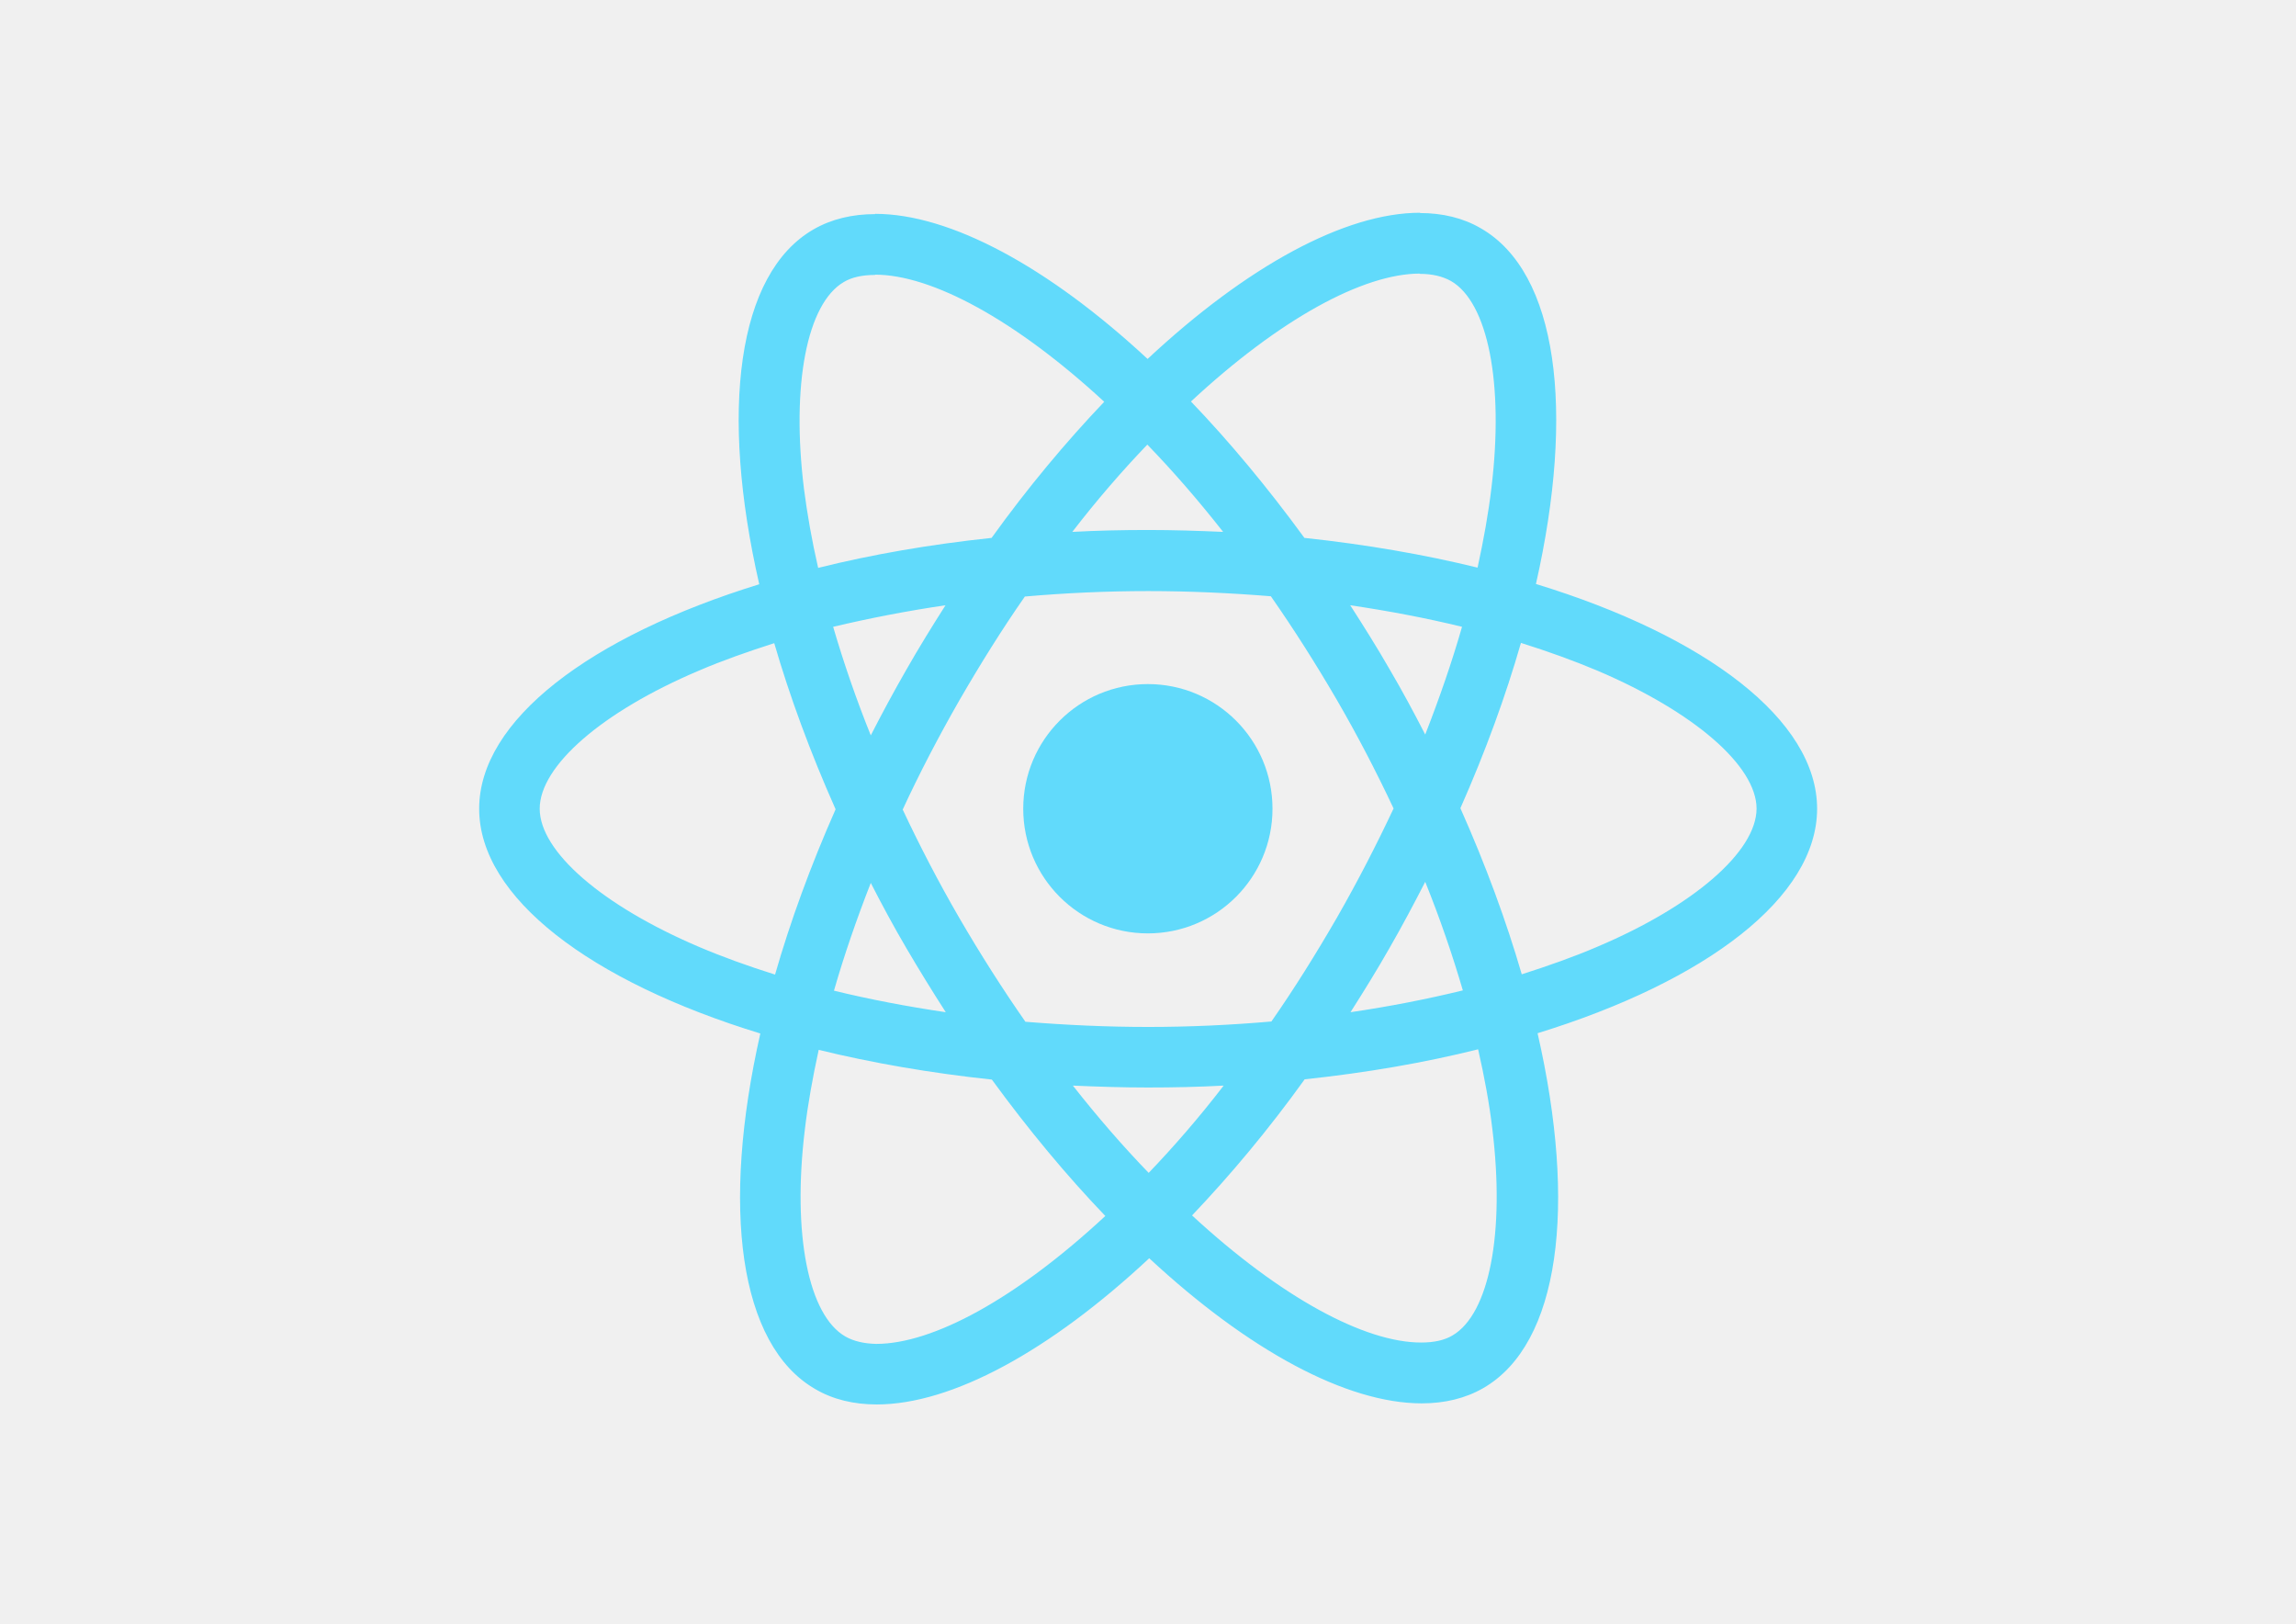
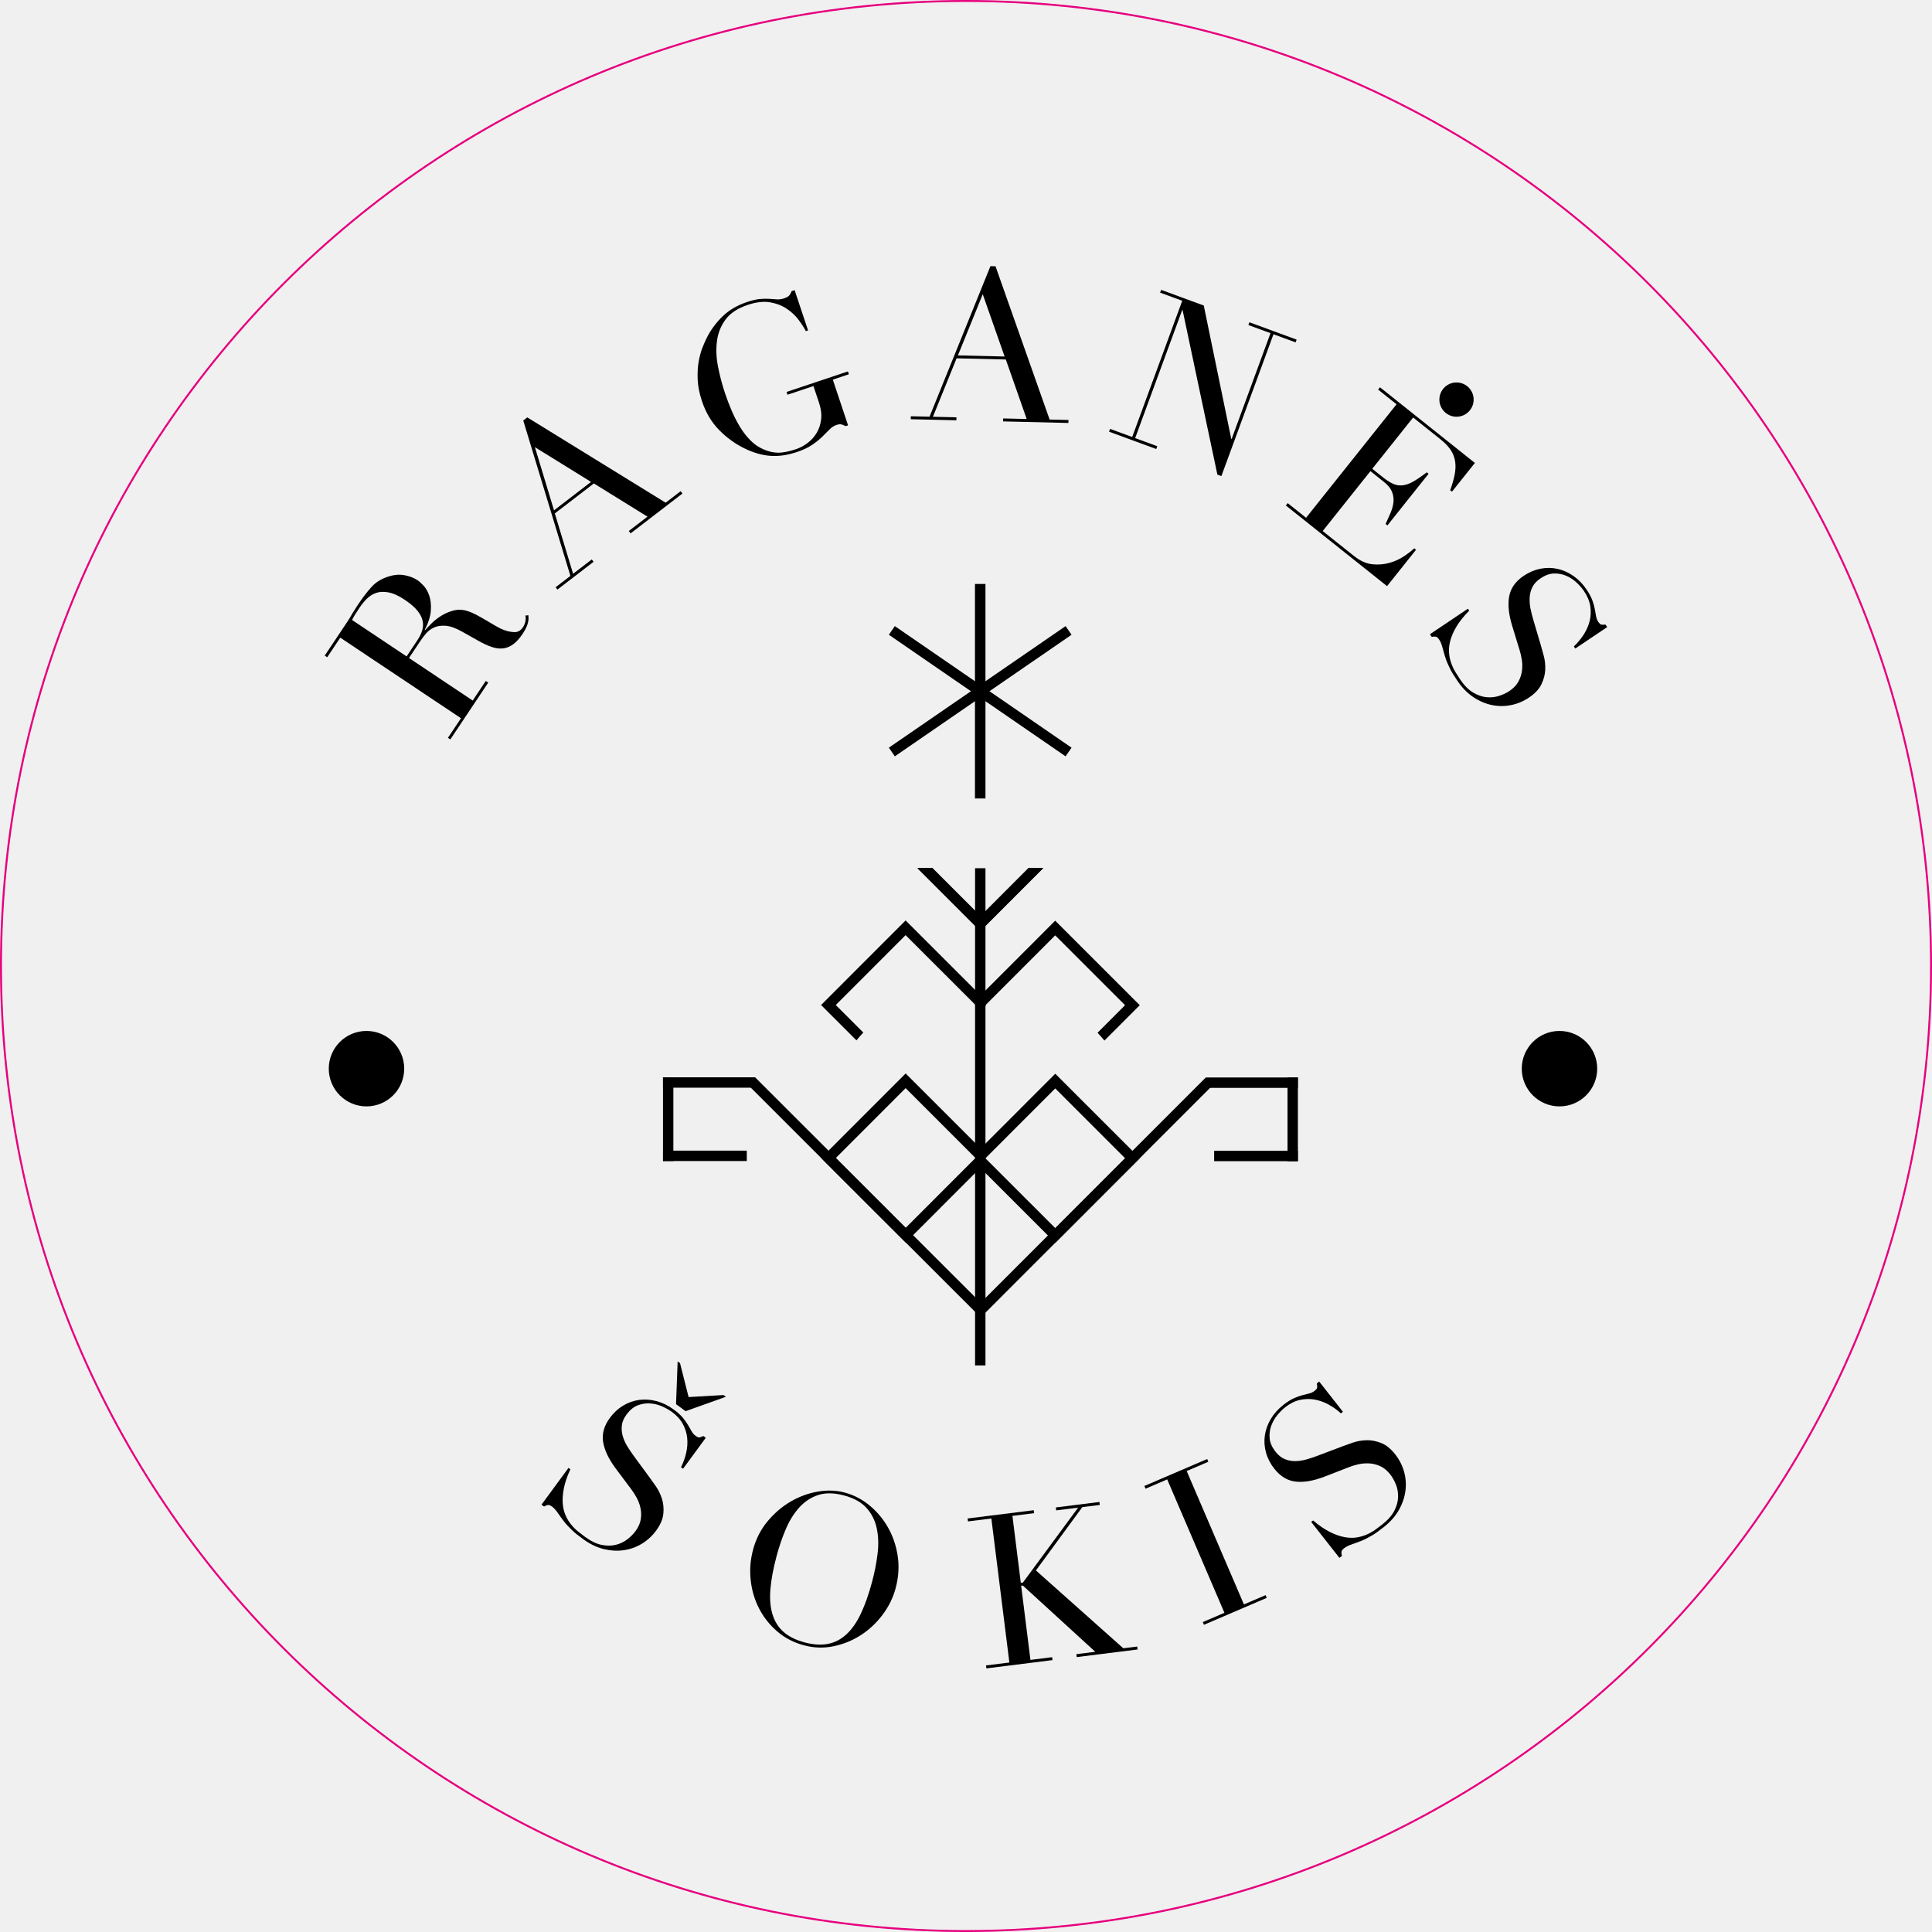
- <svg xmlns="http://www.w3.org/2000/svg" viewBox="0 0 841.9 595.3">
-   <g fill="#61DAFB">
-     <path d="M666.3 296.5c0-32.5-40.7-63.3-103.1-82.4 14.4-63.6 8-114.2-20.2-130.4-6.5-3.8-14.1-5.6-22.4-5.6v22.3c4.6 0 8.3.9 11.4 2.6 13.6 7.8 19.5 37.5 14.9 75.7-1.1 9.4-2.9 19.3-5.1 29.4-19.6-4.8-41-8.5-63.5-10.9-13.5-18.5-27.5-35.3-41.6-50 32.6-30.3 63.2-46.9 84-46.9V78c-27.5 0-63.5 19.6-99.9 53.6-36.4-33.8-72.4-53.2-99.9-53.2v22.3c20.7 0 51.4 16.5 84 46.6-14 14.7-28 31.4-41.3 49.9-22.6 2.4-44 6.1-63.6 11-2.3-10-4-19.7-5.2-29-4.7-38.2 1.1-67.9 14.6-75.8 3-1.8 6.9-2.6 11.5-2.6V78.5c-8.4 0-16 1.8-22.6 5.6-28.1 16.2-34.4 66.7-19.9 130.1-62.2 19.2-102.7 49.9-102.7 82.3 0 32.5 40.7 63.3 103.1 82.4-14.4 63.6-8 114.2 20.2 130.4 6.5 3.8 14.1 5.6 22.5 5.6 27.5 0 63.5-19.6 99.9-53.6 36.4 33.8 72.4 53.2 99.9 53.2 8.4 0 16-1.8 22.6-5.6 28.1-16.2 34.4-66.7 19.9-130.1 62-19.1 102.5-49.9 102.5-82.3zm-130.2-66.7c-3.7 12.9-8.3 26.2-13.5 39.5-4.1-8-8.4-16-13.1-24-4.6-8-9.5-15.8-14.4-23.4 14.2 2.1 27.9 4.7 41 7.9zm-45.8 106.5c-7.8 13.5-15.8 26.3-24.1 38.2-14.9 1.3-30 2-45.2 2-15.1 0-30.2-.7-45-1.9-8.3-11.9-16.4-24.6-24.2-38-7.6-13.1-14.5-26.4-20.8-39.8 6.2-13.4 13.2-26.8 20.7-39.9 7.8-13.5 15.8-26.3 24.1-38.2 14.9-1.3 30-2 45.2-2 15.1 0 30.2.7 45 1.9 8.3 11.9 16.4 24.6 24.2 38 7.6 13.1 14.5 26.4 20.8 39.8-6.3 13.4-13.2 26.8-20.7 39.9zm32.3-13c5.4 13.4 10 26.8 13.8 39.8-13.1 3.2-26.9 5.9-41.2 8 4.9-7.7 9.8-15.6 14.4-23.7 4.6-8 8.9-16.1 13-24.1zM421.2 430c-9.3-9.6-18.6-20.3-27.8-32 9 .4 18.2.7 27.5.7 9.4 0 18.7-.2 27.8-.7-9 11.7-18.3 22.4-27.5 32zm-74.4-58.9c-14.2-2.1-27.9-4.7-41-7.9 3.7-12.9 8.3-26.2 13.5-39.5 4.1 8 8.4 16 13.1 24 4.7 8 9.5 15.8 14.4 23.4zM420.7 163c9.3 9.6 18.6 20.3 27.8 32-9-.4-18.2-.7-27.5-.7-9.4 0-18.7.2-27.8.7 9-11.7 18.3-22.4 27.5-32zm-74 58.9c-4.9 7.7-9.8 15.6-14.4 23.7-4.6 8-8.9 16-13 24-5.4-13.4-10-26.8-13.8-39.8 13.1-3.1 26.9-5.8 41.2-7.9zm-90.5 125.2c-35.4-15.1-58.3-34.9-58.3-50.6 0-15.7 22.9-35.6 58.3-50.6 8.6-3.7 18-7 27.7-10.1 5.7 19.6 13.2 40 22.5 60.9-9.2 20.8-16.6 41.1-22.2 60.6-9.9-3.1-19.3-6.5-28-10.2zM310 490c-13.6-7.8-19.5-37.5-14.9-75.7 1.1-9.4 2.9-19.3 5.1-29.4 19.6 4.8 41 8.5 63.5 10.9 13.5 18.5 27.5 35.3 41.6 50-32.6 30.3-63.2 46.9-84 46.9-4.5-.1-8.3-1-11.3-2.7zm237.2-76.2c4.7 38.2-1.1 67.9-14.6 75.8-3 1.8-6.9 2.6-11.5 2.6-20.7 0-51.4-16.5-84-46.6 14-14.7 28-31.4 41.3-49.9 22.6-2.4 44-6.1 63.6-11 2.3 10.1 4.1 19.8 5.2 29.1zm38.5-66.7c-8.6 3.7-18 7-27.7 10.1-5.7-19.6-13.2-40-22.5-60.9 9.2-20.8 16.6-41.1 22.2-60.6 9.9 3.1 19.3 6.5 28.1 10.2 35.4 15.1 58.3 34.9 58.3 50.6-.1 15.7-23 35.6-58.4 50.6zM320.8 78.4z" />
-     <circle cx="420.9" cy="296.5" r="45.7" />
-     <path d="M520.5 78.1z" />
+ <svg xmlns="http://www.w3.org/2000/svg" viewBox="0 0 993.13 993.13">
+   <defs>
+     <style>
+       .cls-1 {
+         fill: #000;
+         stroke-width: 0px;
+       }
+ 
+       .cls-2 {
+         fill: #fff;
+         stroke: #000;
+         stroke-width: 5.4px;
+       }
+ 
+       .cls-2, .cls-3 {
+         stroke-miterlimit: 10;
+       }
+ 
+       .cls-3 {
+         fill: none;
+         stroke: #e6007e;
+       }
+     </style>
+   </defs>
+   <g id="ArtWork">
+     <g>
+       <g>
+         <path class="cls-1" d="M230.25,379.28l6.72-10.07-62.05-41.43-6.72,10.07-1.27-.85,11.51-17.24c.48-.73.95-1.46,1.41-2.21s.89-1.5,1.32-2.27c.48-.73.95-1.46,1.41-2.21s.92-1.48,1.41-2.21c2.38-3.57,4.68-6.58,6.89-9.04,2.21-2.46,5.04-4.24,8.49-5.35,3.05-1.03,5.89-1.29,8.53-.8,2.64.5,4.87,1.35,6.68,2.56.91.61,1.96,1.55,3.16,2.83,1.2,1.28,2.17,2.98,2.9,5.08.74,2.11,1.02,4.64.84,7.58-.17,2.95-1.22,6.31-3.14,10.1l.18.12c.77-.89,1.87-2.05,3.31-3.49,1.44-1.44,3.13-2.76,5.07-3.96,1.94-1.2,4.04-2.09,6.31-2.67,2.27-.58,4.64-.49,7.09.28,1.45.45,3,1.11,4.64,1.98,1.64.88,3.31,1.82,5,2.82,1.69,1,3.33,1.96,4.9,2.88,1.57.92,2.95,1.6,4.14,2.04,1.82.69,3.62,1.06,5.41,1.12,1.79.06,3.28-.78,4.45-2.54.52-.78.92-1.7,1.18-2.75.26-1.05.28-2.13.06-3.24l1.54-.15c.04.46.06.98.07,1.56,0,.58-.07,1.25-.23,2.01-.16.77-.46,1.64-.89,2.62-.44.98-1.08,2.1-1.92,3.37-1.62,2.42-3.26,4.23-4.94,5.43-1.67,1.2-3.42,1.89-5.25,2.07-1.83.18-3.75-.08-5.78-.78-2.03-.7-4.25-1.72-6.67-3.08l-8.68-4.88c-3.19-1.78-5.95-2.75-8.29-2.91-2.34-.16-4.34.14-5.99.92-1.65.78-3.02,1.81-4.1,3.1-1.08,1.29-1.96,2.45-2.65,3.48l-6.06,9.07,32.75,21.87,6.72-10.07,1.27.85-19.5,29.21-1.27-.85ZM209.01,337.42l5.57-8.35c1.13-1.69,1.95-3.38,2.45-5.05.51-1.67.56-3.36.17-5.07-.39-1.7-1.31-3.44-2.76-5.19-1.45-1.75-3.57-3.56-6.35-5.42-3.14-2.1-5.94-3.38-8.39-3.83s-4.59-.36-6.43.3c-1.84.66-3.44,1.68-4.81,3.08-1.37,1.4-2.58,2.89-3.63,4.46-.73,1.09-1.45,2.2-2.17,3.34-.72,1.14-1.28,2.14-1.68,3.01l28.03,18.72Z" />
+         <path class="cls-1" d="M285.6,301.88l7.61-5.85-24.24-79.87,2.08-1.6,71.12,43.85,7.7-5.92.93,1.21-26.64,20.47-.93-1.21,9.6-7.38-27.56-17.07-20.07,15.42,9.4,31.02,9.6-7.38.93,1.21-18.59,14.29-.93-1.21ZM274.96,229.86l9.83,32.48,19.03-14.62-28.86-17.86Z" />
+         <path class="cls-1" d="M436.38,192.39l-8.28,2.76,7.84,23.49-1.24.41c-1.01-.5-1.81-.81-2.38-.93-.57-.11-1.38,0-2.41.35-1.24.41-2.39,1.16-3.45,2.24-1.06,1.08-2.29,2.32-3.71,3.71-1.41,1.39-3.15,2.8-5.21,4.21-2.06,1.41-4.71,2.67-7.95,3.75-4.9,1.64-9.51,2.28-13.85,1.92-4.34-.35-8.85-1.7-13.54-4.05-4.6-2.3-8.82-5.41-12.66-9.34-3.84-3.93-6.74-8.83-8.7-14.69-1.31-3.93-2.05-7.61-2.2-11.05-.15-3.44.02-6.54.51-9.31.49-2.77,1.15-5.17,1.96-7.21.82-2.03,1.52-3.65,2.12-4.85,2.07-4.14,4.78-7.84,8.14-11.11,3.35-3.27,7.58-5.75,12.69-7.46,2.62-.87,4.84-1.39,6.67-1.54,1.83-.15,3.45-.17,4.86-.07s2.69.19,3.83.27c1.14.08,2.33-.09,3.57-.5,1.38-.46,2.3-.98,2.76-1.55.46-.57.85-1.3,1.17-2.17l1.55-.52,6.91,20.69-1.14.38c-.87-1.7-2.11-3.62-3.71-5.78-1.6-2.15-3.61-4.04-6.04-5.69-2.43-1.64-5.29-2.76-8.59-3.34-3.3-.58-7.12-.15-11.47,1.3-5.17,1.73-8.97,4.2-11.38,7.42-2.41,3.22-3.91,6.9-4.48,11.04-.57,4.14-.4,8.55.51,13.23.91,4.68,2.13,9.3,3.65,13.85,1.04,3.1,2.21,6.16,3.52,9.17,1.31,3.01,2.76,5.79,4.33,8.33,1.58,2.54,3.34,4.79,5.3,6.74,1.96,1.95,4.14,3.45,6.56,4.48,2.69,1.17,5.26,1.75,7.71,1.74,2.45-.01,5.43-.61,8.95-1.78,2.14-.71,4.16-1.79,6.05-3.23,1.9-1.44,3.45-3.16,4.65-5.18,1.21-2.01,1.97-4.32,2.29-6.92.32-2.6-.03-5.41-1.04-8.45l-2.9-8.69-13.35,4.46-.48-1.45,31.56-10.54.48,1.45Z" />
+         <path class="cls-1" d="M468.22,213.97l9.6.23,31.3-77.38,2.62.06,27.81,78.78,9.7.23-.04,1.53-33.59-.8.04-1.53,12.1.29-10.73-30.59-25.3-.6-12.17,30.04,12.1.29-.04,1.53-23.45-.56.04-1.53ZM505.17,151.24l-12.75,31.45,23.99.57-11.24-32.02Z" />
+         <path class="cls-1" d="M570.63,220.47l11.37,4.17,25.72-70.04-11.37-4.17.53-1.43,21.91,8.05,14.12,68.51.21.07,19.97-54.37-11.37-4.17.52-1.43,24.27,8.91-.52,1.43-11.37-4.17-26.78,72.91-2.05-.75-17.88-84.54-.21-.08-24.18,65.84,11.37,4.17-.53,1.43-24.27-8.91.53-1.43Z" />
+         <path class="cls-1" d="M661.9,258.61l9.47,7.55,46.51-58.34-9.47-7.55.95-1.19,48.79,38.89-11.76,14.76-.94-.75c1.03-2.81,1.79-5.39,2.27-7.75.48-2.36.59-4.59.33-6.71-.27-2.12-1-4.12-2.19-6-1.2-1.88-2.96-3.76-5.29-5.61l-14.16-11.29-21.01,26.36,5.54,4.42c1.88,1.5,3.6,2.59,5.19,3.3,1.58.7,3.21.96,4.9.77,1.69-.19,3.5-.83,5.45-1.93,1.94-1.1,4.25-2.68,6.92-4.74l.94.75-21.14,26.53-.94-.75c.92-1.97,1.77-3.89,2.57-5.76s1.29-3.72,1.47-5.52c.18-1.81-.08-3.57-.79-5.31-.71-1.73-2.09-3.41-4.14-5.04l-6.91-5.51-24.54,30.79,16.12,12.85c3.13,2.49,6.26,3.9,9.4,4.22,3.14.32,6.1.07,8.88-.73,2.78-.8,5.28-1.95,7.49-3.45,2.21-1.49,3.92-2.82,5.14-4l.94.75-14.89,18.68-52.03-41.47.95-1.19Z" />
+         <path class="cls-1" d="M754.56,312.91l.67,1c-2.82,2.85-4.98,5.56-6.51,8.12-1.53,2.56-2.58,4.96-3.18,7.2-.6,2.24-.82,4.32-.68,6.23.15,1.92.52,3.7,1.11,5.37.59,1.66,1.29,3.16,2.1,4.5.81,1.34,1.6,2.58,2.37,3.73,2.15,3.2,4.4,5.5,6.74,6.9,2.34,1.4,4.66,2.21,6.95,2.43,2.29.21,4.46-.02,6.5-.69,2.05-.67,3.79-1.5,5.24-2.47,2.11-1.42,3.66-3.03,4.64-4.83.98-1.8,1.59-3.66,1.84-5.57s.22-3.81-.07-5.67c-.29-1.86-.68-3.55-1.17-5.06l-3.83-12.54c-1.78-5.9-2.27-10.94-1.47-15.11.79-4.17,3.27-7.65,7.43-10.45,2.72-1.83,5.56-3.04,8.53-3.63,2.97-.6,5.89-.59,8.76.03,2.86.62,5.6,1.82,8.21,3.62,2.61,1.8,4.89,4.14,6.83,7.04,1.42,2.11,2.42,4,3.01,5.66.59,1.66,1,3.16,1.24,4.49.23,1.33.45,2.52.63,3.58.19,1.06.56,2.01,1.13,2.86.53.78.99,1.24,1.38,1.37.39.13,1.17.15,2.35.07l.85,1.27-16.39,11.01-.73-1.09c1.93-1.82,3.61-3.85,5.05-6.08,1.43-2.23,2.45-4.56,3.06-6.98.61-2.42.72-4.93.34-7.52-.38-2.59-1.45-5.18-3.19-7.78-.97-1.45-2.24-2.92-3.81-4.4-1.57-1.49-3.34-2.66-5.32-3.52-1.98-.86-4.09-1.26-6.33-1.2-2.24.06-4.57.9-6.98,2.52-1.93,1.3-3.31,2.79-4.15,4.49-.83,1.7-1.3,3.48-1.4,5.34s.04,3.78.44,5.75c.4,1.97.89,3.89,1.46,5.79l3.92,13.27c.41,1.39.9,3.16,1.47,5.32.57,2.16.81,4.47.72,6.94-.09,2.47-.74,4.96-1.94,7.48-1.2,2.52-3.34,4.81-6.42,6.88-2.84,1.91-5.89,3.19-9.17,3.86-3.28.67-6.56.66-9.86-.01-3.3-.67-6.49-2.03-9.57-4.08-3.08-2.05-5.82-4.85-8.21-8.41-.85-1.27-1.59-2.4-2.2-3.38-.62-.99-1.15-1.94-1.6-2.87-.45-.93-.88-1.86-1.3-2.81-.42-.95-.82-2.03-1.21-3.26-.45-1.45-.9-3.03-1.35-4.75-.45-1.71-1.02-3.08-1.71-4.11-.61-.91-1.21-1.4-1.79-1.49-.59-.09-1.26-.05-2.03.11l-.91-1.36,19.47-13.08Z" />
+       </g>
+       <g>
+         <path class="cls-1" d="M292.23,754.57l.97.71c-1.68,3.64-2.8,6.92-3.36,9.84-.57,2.92-.75,5.54-.55,7.85.2,2.31.69,4.34,1.48,6.09.79,1.75,1.74,3.31,2.86,4.67,1.12,1.36,2.29,2.54,3.51,3.52,1.22.98,2.38,1.88,3.5,2.7,3.11,2.28,6,3.68,8.68,4.2,2.68.52,5.13.5,7.36-.08,2.23-.58,4.19-1.53,5.88-2.86,1.69-1.33,3.06-2.69,4.09-4.1,1.5-2.05,2.41-4.09,2.73-6.12.31-2.02.26-3.98-.16-5.87-.42-1.89-1.08-3.66-1.99-5.31-.91-1.66-1.84-3.11-2.82-4.37l-7.86-10.5c-3.68-4.95-5.85-9.52-6.52-13.71-.67-4.19.48-8.31,3.45-12.35,1.94-2.64,4.2-4.74,6.79-6.31,2.59-1.57,5.34-2.55,8.25-2.95,2.9-.39,5.89-.19,8.95.61,3.06.81,6,2.24,8.82,4.3,2.05,1.5,3.64,2.94,4.76,4.3,1.12,1.36,2.02,2.63,2.69,3.8.67,1.17,1.28,2.22,1.81,3.16.53.93,1.21,1.7,2.03,2.3.76.56,1.35.83,1.76.82.41-.01,1.16-.25,2.23-.73l1.23.9-11.68,15.92-1.06-.77c1.2-2.37,2.09-4.85,2.68-7.44.59-2.59.76-5.12.51-7.61-.25-2.48-1-4.88-2.24-7.18-1.24-2.31-3.12-4.39-5.64-6.23-1.41-1.03-3.1-1.98-5.08-2.85-1.98-.87-4.05-1.37-6.2-1.5-2.15-.14-4.27.2-6.36,1.02-2.09.82-3.99,2.4-5.71,4.74-1.38,1.88-2.17,3.75-2.37,5.63-.21,1.88-.04,3.71.5,5.5.53,1.79,1.32,3.54,2.37,5.25,1.04,1.71,2.16,3.36,3.34,4.95l8.19,11.15c.85,1.17,1.92,2.67,3.19,4.5,1.27,1.83,2.28,3.93,3.03,6.28.75,2.36.99,4.92.72,7.69s-1.51,5.66-3.7,8.65c-2.02,2.76-4.46,5-7.31,6.74-2.86,1.74-5.95,2.85-9.28,3.34-3.33.49-6.8.29-10.39-.59-3.6-.88-7.12-2.59-10.58-5.12-1.23-.9-2.31-1.71-3.22-2.43-.92-.72-1.74-1.44-2.48-2.15-.74-.72-1.46-1.46-2.17-2.2-.71-.75-1.46-1.64-2.24-2.66-.92-1.21-1.88-2.54-2.88-4-1.01-1.46-2.01-2.55-3-3.28-.88-.65-1.61-.91-2.19-.8-.58.12-1.2.38-1.87.8l-1.32-.97,13.87-18.91ZM352.44,725.41l-4.93-3.61.83-21.98,1.23.9,4.4,17.43,17.94-1.04,1.23.9-20.71,7.4Z" />
+         <path class="cls-1" d="M387.06,796.74c1.5-5.62,4-10.52,7.49-14.71,3.49-4.19,7.44-7.57,11.86-10.15,4.42-2.58,9.07-4.29,13.96-5.13,4.89-.84,9.51-.68,13.87.49,4.64,1.24,8.88,3.45,12.74,6.62,3.85,3.18,7.03,6.98,9.54,11.41,2.5,4.43,4.15,9.32,4.95,14.65.8,5.33.44,10.81-1.06,16.43-1.31,4.92-3.55,9.48-6.7,13.68-3.16,4.2-6.87,7.69-11.15,10.46-4.28,2.77-8.95,4.68-14.01,5.74-5.06,1.06-10.16.9-15.29-.47-5.27-1.41-9.86-3.8-13.77-7.18-3.92-3.38-7.02-7.31-9.32-11.81-2.3-4.49-3.73-9.35-4.29-14.58-.56-5.23-.16-10.38,1.19-15.43ZM399.18,799.98c-1.69,6.32-2.74,11.95-3.16,16.88-.42,4.93-.06,9.24,1.06,12.93,1.12,3.69,3.02,6.72,5.7,9.09,2.68,2.37,6.3,4.17,10.87,5.39,4.5,1.2,8.51,1.45,12.05.74,3.54-.71,6.71-2.38,9.53-5.02,2.81-2.64,5.27-6.19,7.37-10.68,2.1-4.48,4-9.88,5.69-16.21,1.3-4.85,2.23-9.62,2.81-14.32.58-4.7.45-9.06-.4-13.09-.84-4.03-2.58-7.52-5.22-10.48-2.63-2.96-6.52-5.13-11.64-6.5-5.13-1.37-9.57-1.43-13.33-.18-3.76,1.25-7.01,3.42-9.75,6.48-2.74,3.07-5.03,6.78-6.88,11.15-1.84,4.36-3.41,8.97-4.71,13.81Z" />
+         <path class="cls-1" d="M506.85,856.1l12.01-1.5-9.26-74.03-12.01,1.5-.19-1.51,33.99-4.25.19,1.52-11.15,1.39,4.31,34.42,1.08-.14,28.38-38.51-11.26,1.41-.19-1.52,22.4-2.8.19,1.52-8.98,1.12-23.85,32.56,44.91,40,7.15-.89.19,1.52-31.28,3.91-.19-1.51,9.74-1.22-37.24-34.04-.87.11,4.77,38.1,11.15-1.4.19,1.51-33.99,4.25-.19-1.51Z" />
+         <path class="cls-1" d="M618.28,833.82l11.13-4.77-29.42-68.57-11.13,4.77-.6-1.4,32.28-13.85.6,1.4-11.13,4.77,29.42,68.57,11.13-4.77.6,1.4-32.28,13.85-.6-1.4Z" />
+         <path class="cls-1" d="M674.06,782.33l.94-.74c3.05,2.59,5.92,4.56,8.58,5.89,2.66,1.33,5.13,2.21,7.41,2.64,2.28.43,4.37.5,6.27.21,1.9-.29,3.66-.79,5.27-1.5,1.61-.71,3.06-1.52,4.33-2.43,1.27-.91,2.45-1.79,3.54-2.64,3.03-2.38,5.16-4.79,6.38-7.24,1.23-2.44,1.86-4.81,1.9-7.11.04-2.3-.35-4.44-1.17-6.43s-1.77-3.67-2.85-5.04c-1.57-2-3.29-3.42-5.16-4.27-1.87-.84-3.77-1.32-5.7-1.42-1.93-.1-3.81.06-5.65.48-1.84.43-3.49.94-4.96,1.54l-12.22,4.75c-5.75,2.21-10.74,3.07-14.96,2.59s-7.87-2.69-10.97-6.64c-2.02-2.57-3.44-5.32-4.25-8.24-.82-2.92-1.02-5.83-.62-8.74.4-2.9,1.4-5.72,3-8.46,1.6-2.73,3.77-5.18,6.51-7.34,2-1.57,3.81-2.71,5.42-3.43,1.61-.71,3.07-1.24,4.38-1.57s2.49-.64,3.53-.9c1.04-.26,1.96-.71,2.76-1.34.74-.58,1.17-1.08,1.27-1.48.1-.4.06-1.18-.11-2.34l1.2-.94,12.2,15.53-1.03.81c-1.96-1.79-4.11-3.31-6.44-4.58-2.33-1.26-4.73-2.11-7.19-2.53-2.46-.42-4.97-.35-7.52.22-2.56.57-5.06,1.83-7.52,3.76-1.37,1.08-2.74,2.45-4.11,4.13-1.37,1.68-2.4,3.53-3.12,5.57s-.95,4.17-.73,6.4c.22,2.23,1.24,4.49,3.03,6.77,1.44,1.83,3.03,3.1,4.79,3.8,1.75.7,3.56,1.04,5.43,1,1.87-.03,3.77-.32,5.7-.87,1.93-.55,3.82-1.17,5.66-1.88l12.94-4.89c1.36-.51,3.09-1.13,5.19-1.86,2.11-.73,4.4-1.14,6.87-1.23s5.01.37,7.6,1.38c2.6,1.01,5.04,2.97,7.33,5.89,2.11,2.69,3.62,5.64,4.53,8.86.91,3.22,1.15,6.5.72,9.84-.43,3.34-1.55,6.62-3.36,9.85-1.81,3.23-4.41,6.17-7.78,8.81-1.2.94-2.27,1.76-3.21,2.45-.94.69-1.85,1.29-2.74,1.81-.89.51-1.79,1.01-2.71,1.5-.91.49-1.97.97-3.16,1.45-1.41.56-2.96,1.12-4.63,1.7-1.68.58-3,1.25-3.97,2.01-.86.67-1.31,1.31-1.35,1.9-.05.59.04,1.26.26,2.01l-1.29,1.01-14.49-18.44Z" />
+       </g>
+       <circle class="cls-1" cx="748.71" cy="205.41" r="8.81" />
+       <g>
+         <rect class="cls-1" x="501.23" y="446.3" width="5.34" height="255.6" />
+         <rect class="cls-1" x="479.51" y="612.06" width="166.64" height="5.34" transform="translate(-269.84 578.27) rotate(-45.02)" />
+         <rect class="cls-1" x="619.86" y="553.87" width="47.3" height="5.34" />
+         <rect class="cls-1" x="661.84" y="553.86" width="5.34" height="43.05" />
+         <rect class="cls-1" x="624.12" y="591.56" width="43.05" height="5.34" />
+         <path class="cls-1" d="M501.66,598.08l40.81,40.79,43.45-43.48-43.47-43.45-40.84,40.87c.04.09.11.14.11.26,0,1.67-.02,3.34-.06,5.01ZM506.55,595.41l35.89-35.92,35.91,35.9-35.89,35.92-35.91-35.9Z" />
+         <path class="cls-1" d="M501.58,514.14l40.84-40.87,43.47,43.45-18.17,18.18c-1.12-1.39-2.34-2.7-3.54-4.02l14.15-14.16-35.91-35.9-35.89,35.92.3.3c-.47.26-.91.61-1.26,1.15-.68,1.03-1.45,1.97-2.21,2.93l-1.72-1.72c.03-1.67.06-3.34.06-5.01,0-.11-.08-.17-.11-.26Z" />
+         <polygon class="cls-1" points="479.11 446.31 503.88 471.07 528.63 446.3 536.18 446.3 503.88 478.62 471.55 446.31 479.11 446.31" />
+         <rect class="cls-1" x="442.51" y="531.28" width="5.34" height="166.64" transform="translate(-304.23 495.01) rotate(-45.02)" />
+         <rect class="cls-1" x="340.82" y="553.78" width="47.31" height="5.34" />
+         <rect class="cls-1" x="340.8" y="553.79" width="5.34" height="43.05" />
+         <rect class="cls-1" x="340.83" y="591.48" width="43.05" height="5.34" />
+         <path class="cls-1" d="M506.29,592.9c0-.11.07-.17.11-.26l-40.86-40.84-43.45,43.48,43.47,43.45,40.79-40.81c-.03-1.67-.06-3.34-.06-5.01ZM465.55,631.17l-35.91-35.9,35.89-35.92,35.91,35.9-35.89,35.92Z" />
+         <path class="cls-1" d="M506.38,513.98l-40.86-40.84-43.45,43.48,18.18,18.17c1.12-1.39,2.34-2.7,3.54-4.02l-14.16-14.15,35.89-35.92,35.91,35.9-.3.3c.47.26.91.61,1.27,1.15.68,1.03,1.45,1.97,2.21,2.93l1.72-1.72c-.03-1.67-.06-3.34-.06-5.01,0-.11.07-.17.11-.26Z" />
+         <polygon class="cls-1" points="528.81 446.14 504.06 470.91 479.29 446.15 471.73 446.16 504.06 478.46 536.37 446.14 528.81 446.14" />
+       </g>
+       <circle class="cls-1" cx="188.39" cy="549.34" r="19.39" />
+       <circle class="cls-1" cx="801.64" cy="549.34" r="19.39" />
+       <g>
+         <line class="cls-2" x1="503.87" y1="300.18" x2="503.87" y2="410.45" />
+         <line class="cls-2" x1="549.29" y1="386.56" x2="458.45" y2="324.07" />
+         <line class="cls-2" x1="458.45" y1="386.56" x2="549.29" y2="324.07" />
+       </g>
+     </g>
+   </g>
+   <g id="CutLine">
+     <circle class="cls-3" cx="496.57" cy="496.57" r="496.07" />
  </g>
</svg>
